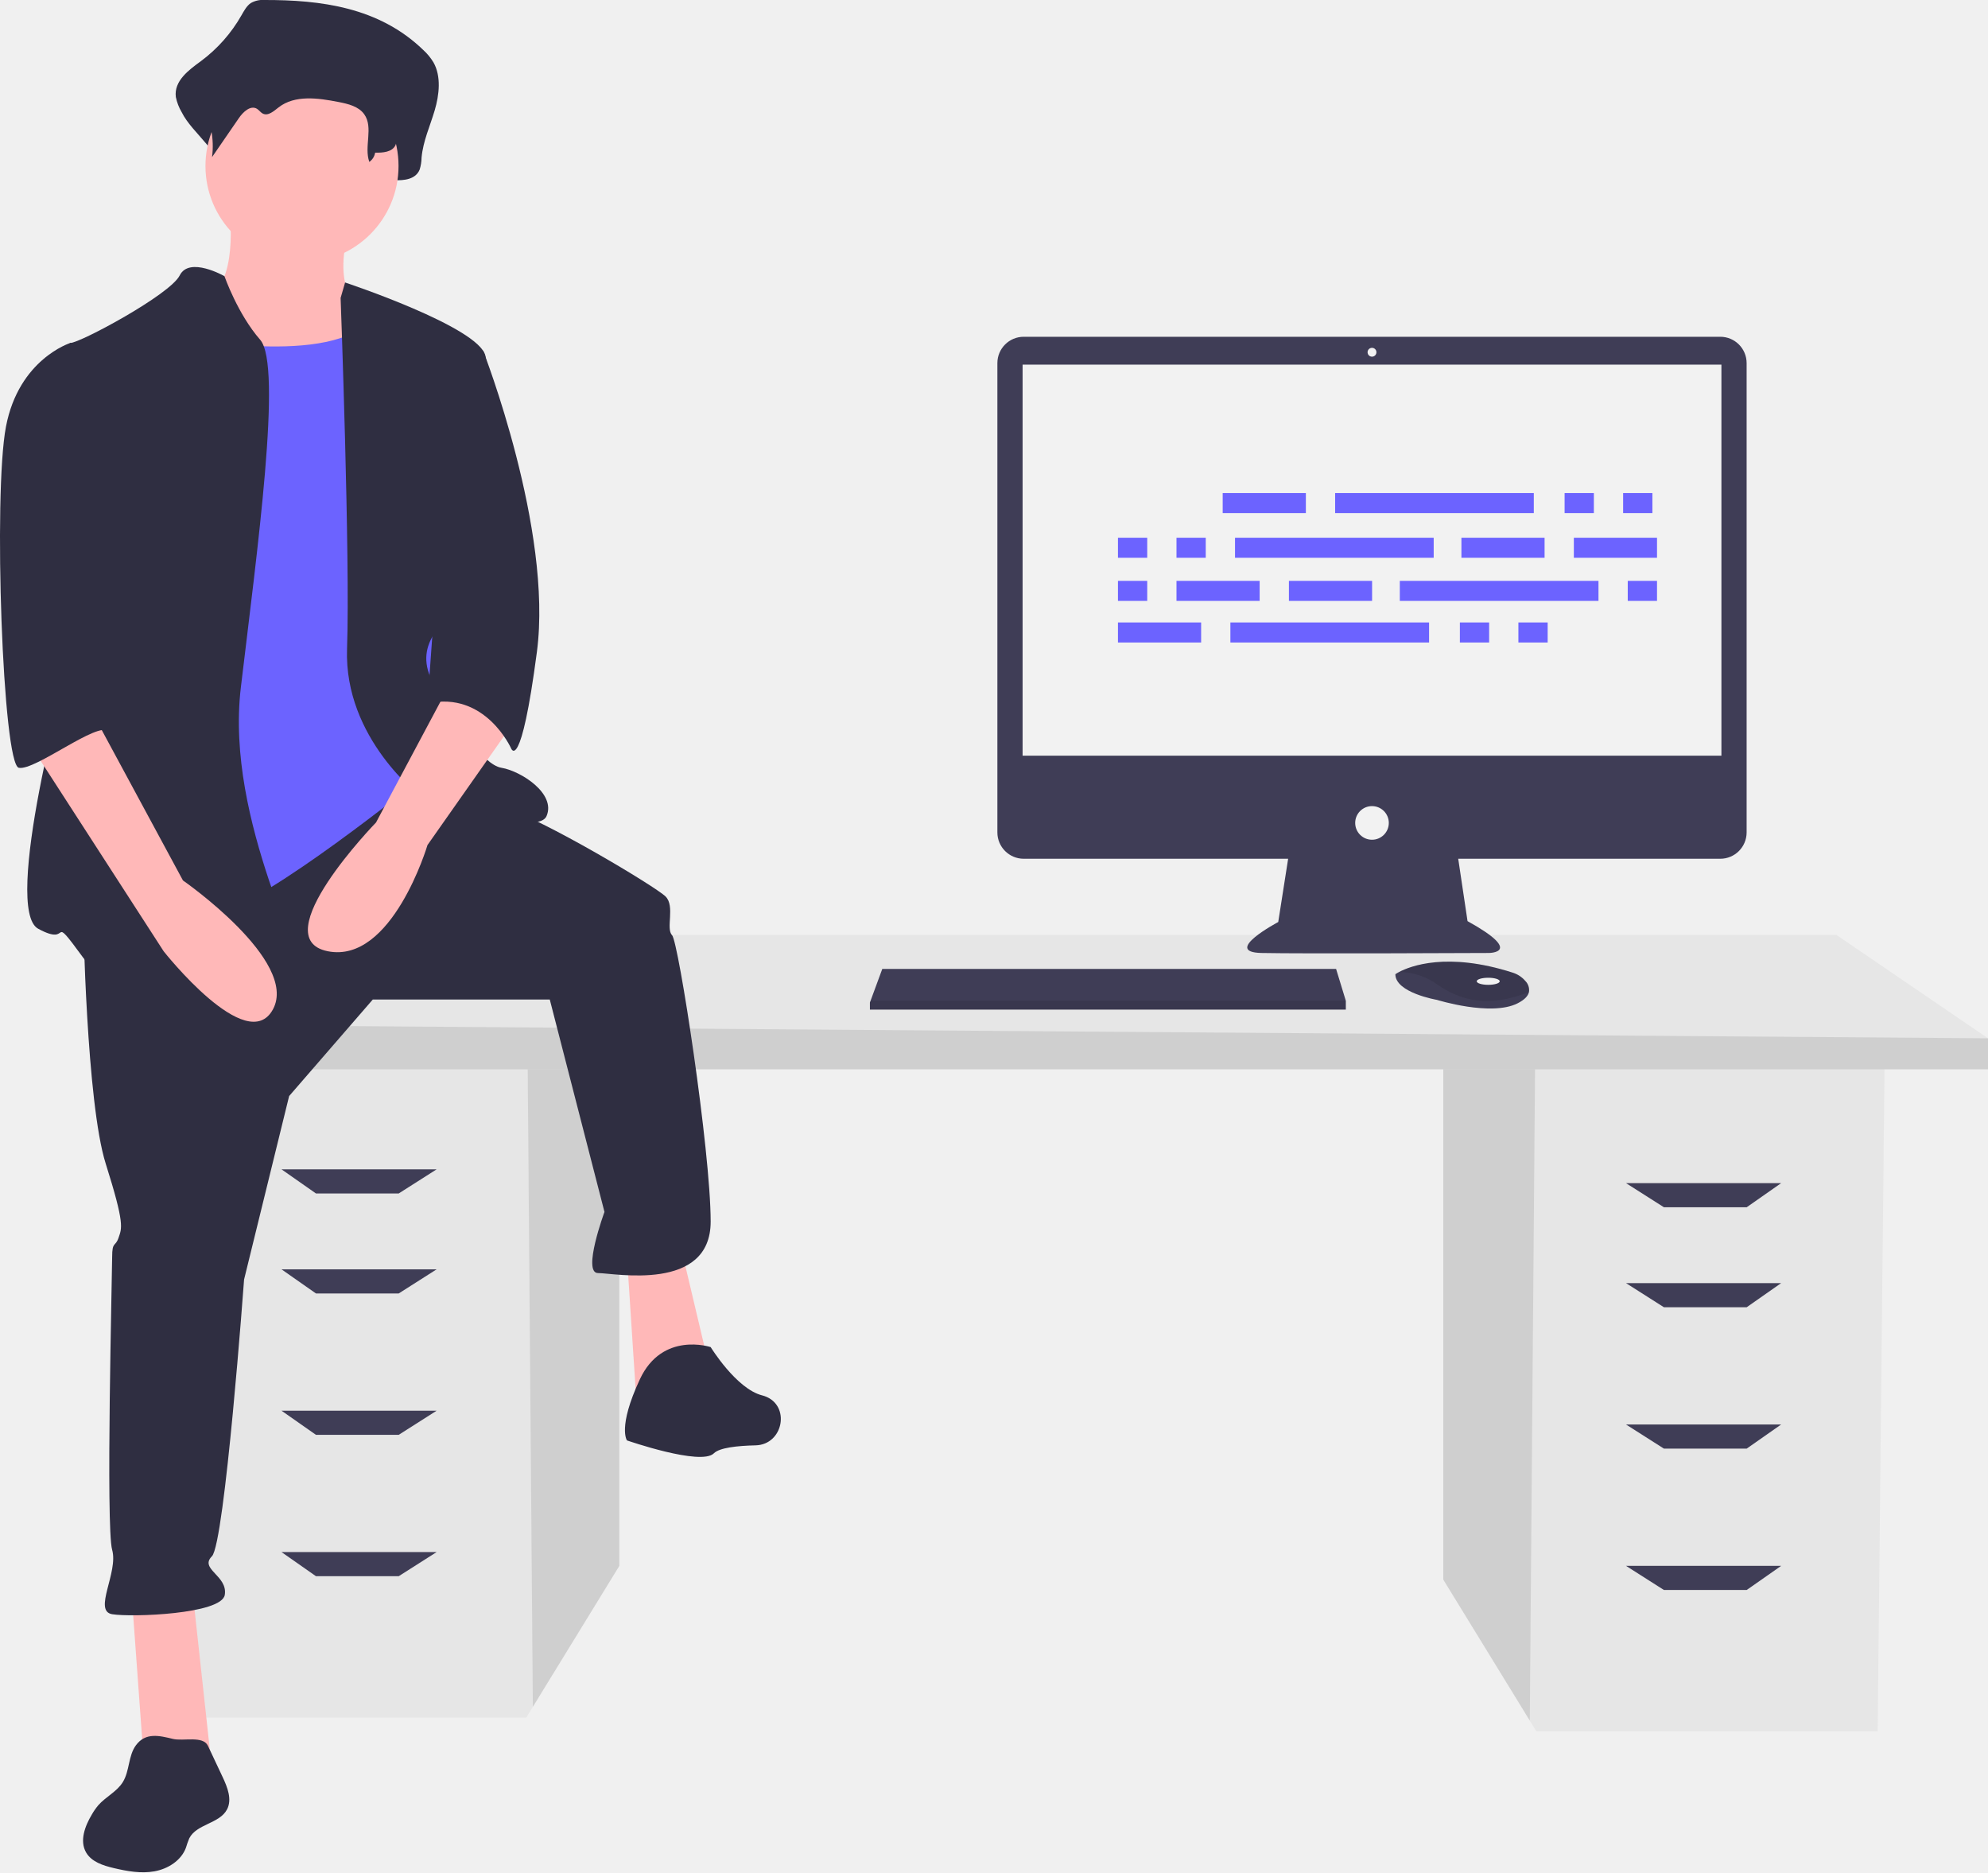
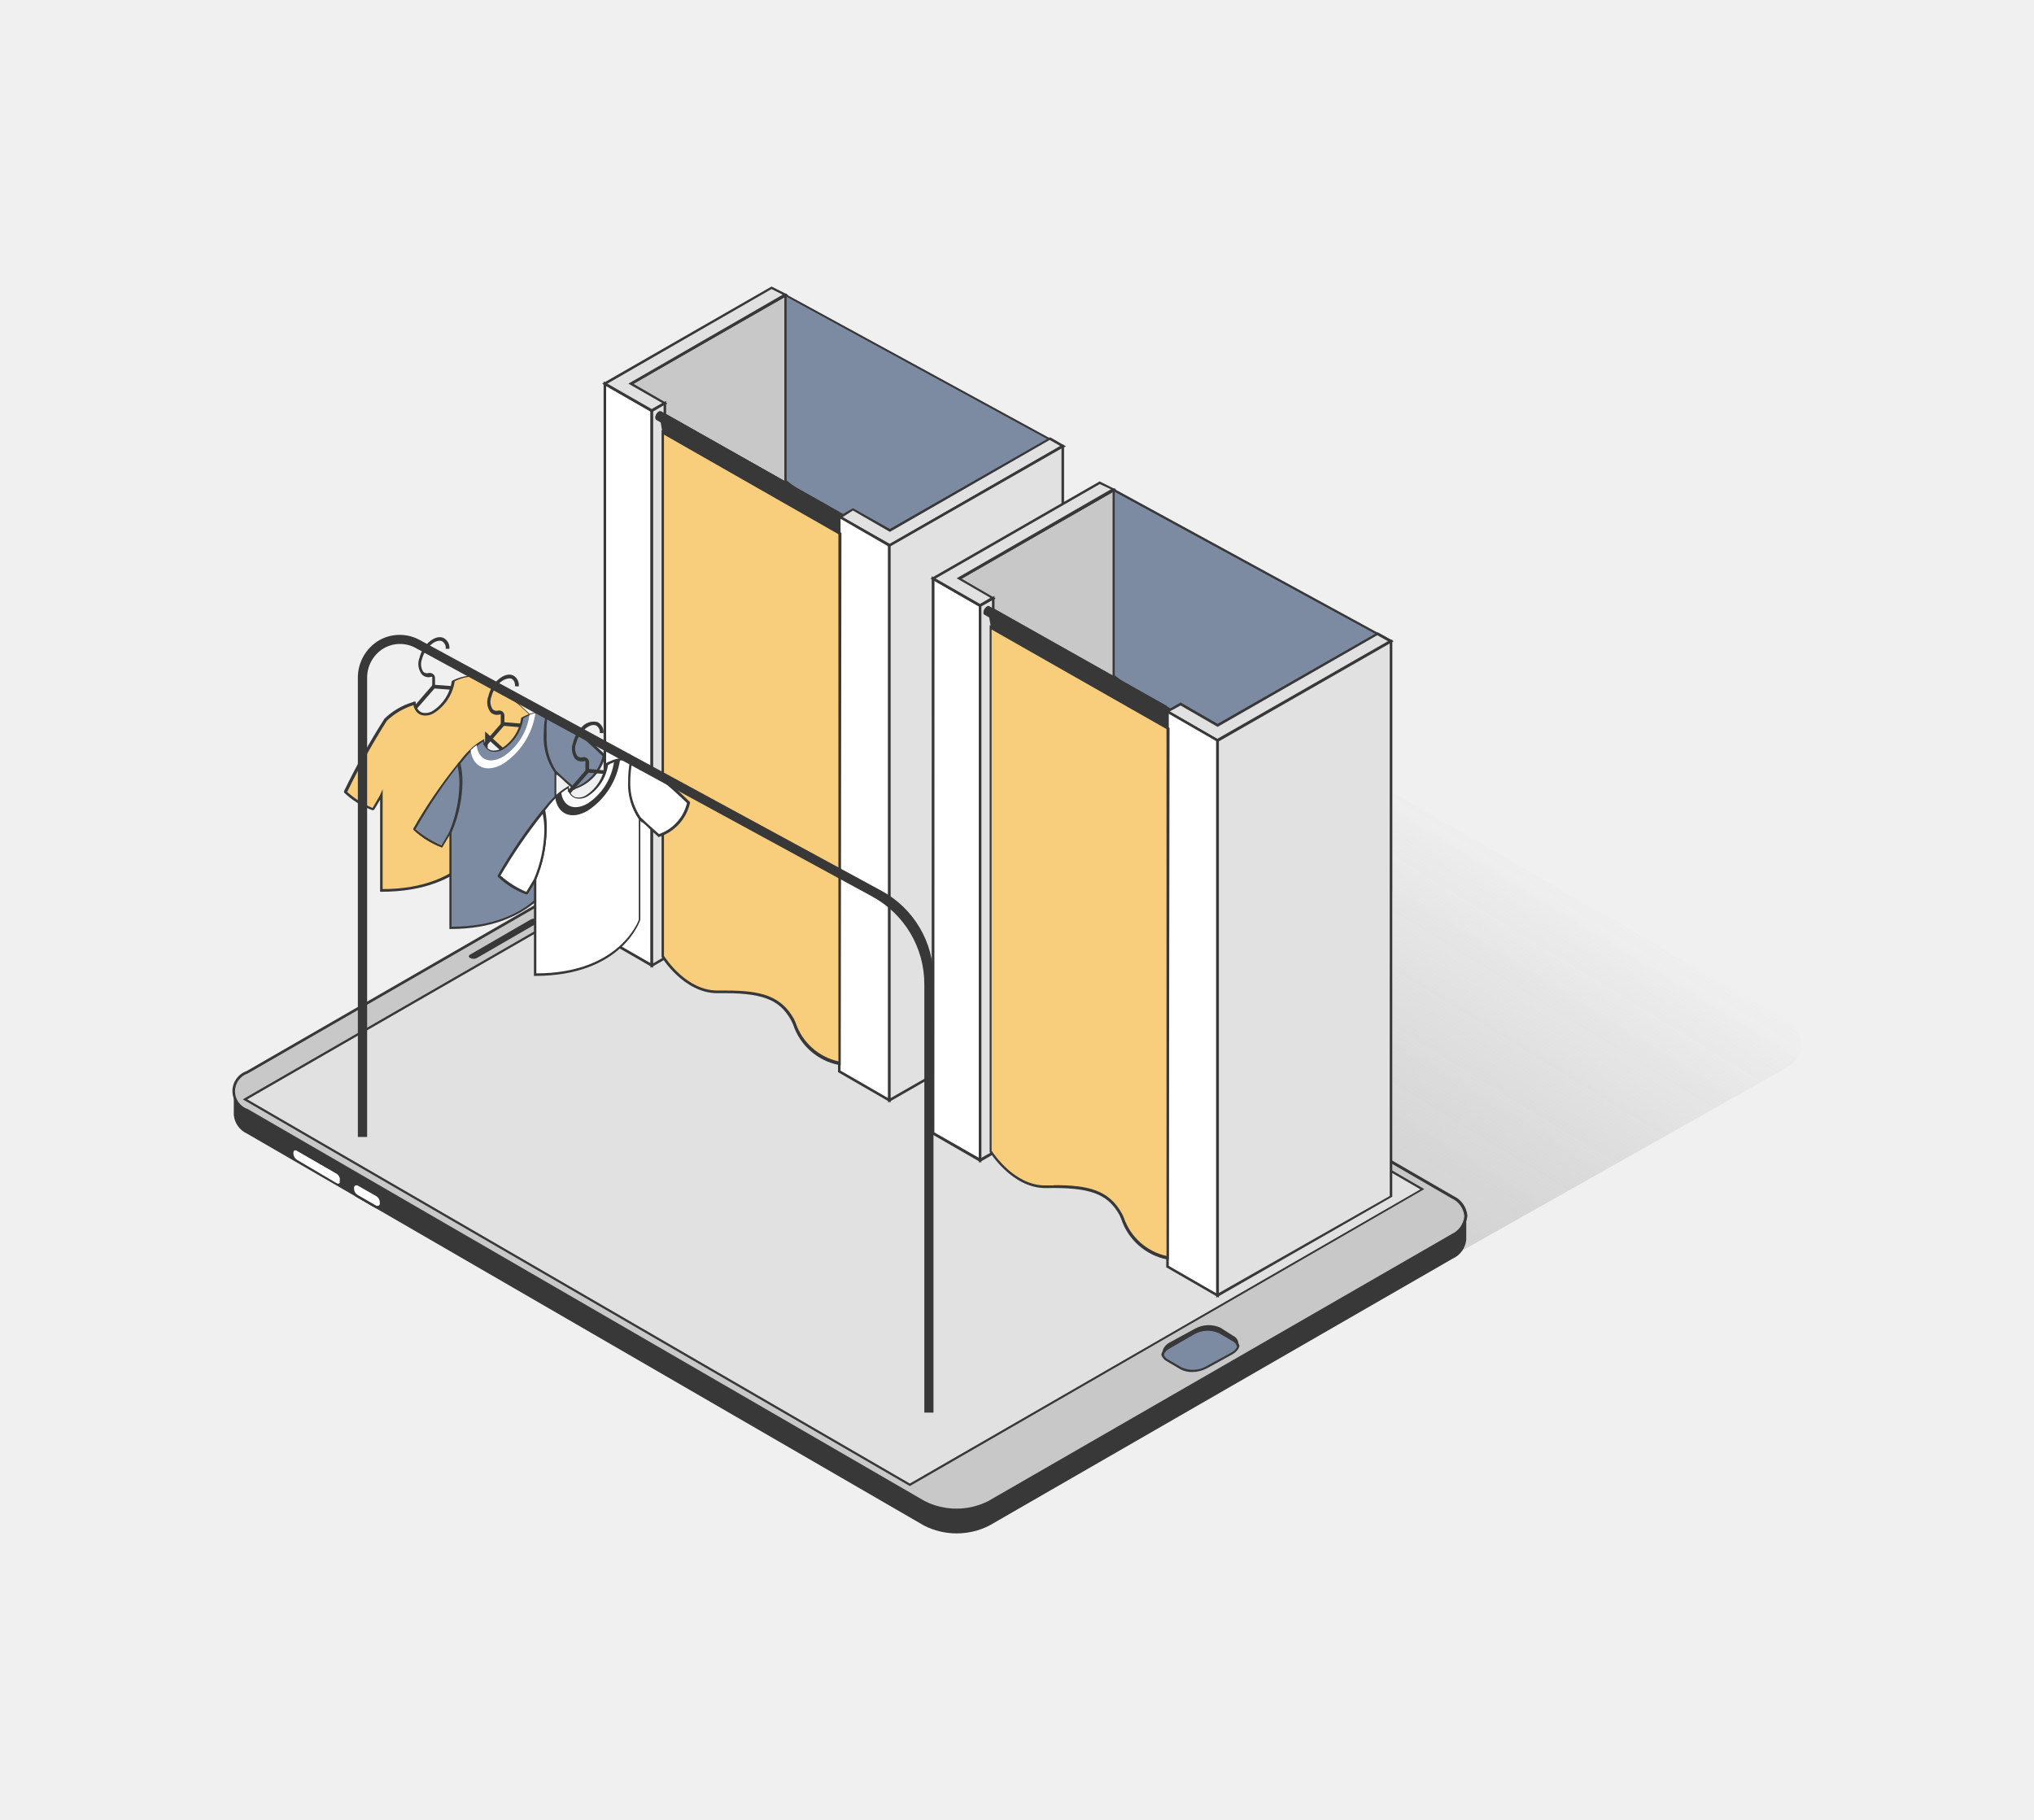
- <svg xmlns="http://www.w3.org/2000/svg" data-name="Layer 1" width="711.188" height="669.683" viewBox="0 0 711.188 669.683">
-   <polygon points="516.326 380.018 516.326 565.013 547.27 615.443 549.625 619.279 671.722 619.279 674.189 380.018 516.326 380.018" fill="#e6e6e6" />
-   <polygon points="516.326 380.018 516.326 565.013 547.27 615.443 549.169 380.018 516.326 380.018" opacity="0.1" />
-   <polygon points="221.566 375.084 221.566 560.08 190.622 610.51 188.267 614.345 66.17 614.345 63.703 375.084 221.566 375.084" fill="#e6e6e6" />
-   <polygon points="221.566 375.084 221.566 560.08 190.622 610.51 188.723 375.084 221.566 375.084" opacity="0.1" />
-   <polygon points="711.188 371.385 711.188 382.484 47.67 382.484 47.67 366.451 109.335 334.385 656.923 334.385 711.188 371.385" fill="#e6e6e6" />
-   <polygon points="711.188 371.385 711.188 382.484 47.67 382.484 47.67 366.451 711.188 371.385" opacity="0.1" />
-   <polygon points="142.635 426.883 113.035 426.883 100.702 418.25 156.201 418.25 142.635 426.883" fill="#3f3d56" />
-   <polygon points="142.635 462.649 113.035 462.649 100.702 454.016 156.201 454.016 142.635 462.649" fill="#3f3d56" />
-   <polygon points="142.635 513.215 113.035 513.215 100.702 504.581 156.201 504.581 142.635 513.215" fill="#3f3d56" />
-   <polygon points="142.635 563.78 113.035 563.78 100.702 555.147 156.201 555.147 142.635 563.78" fill="#3f3d56" />
-   <polygon points="595.257 431.816 624.857 431.816 637.19 423.183 581.691 423.183 595.257 431.816" fill="#3f3d56" />
-   <polygon points="595.257 467.582 624.857 467.582 637.19 458.949 581.691 458.949 595.257 467.582" fill="#3f3d56" />
-   <polygon points="595.257 518.148 624.857 518.148 637.19 509.515 581.691 509.515 595.257 518.148" fill="#3f3d56" />
-   <polygon points="595.257 568.713 624.857 568.713 637.19 560.08 581.691 560.08 595.257 568.713" fill="#3f3d56" />
-   <path d="M859.82,235.615H610.634a9.423,9.423,0,0,0-9.424,9.424V412.897a9.423,9.423,0,0,0,9.424,9.424h94.593l-3.544,22.626s-20.253,10.759-6.013,11.076,81.328,0,81.328,0,12.974,0-7.595-11.392l-3.334-22.31h93.75a9.423,9.423,0,0,0,9.424-9.424V245.039A9.423,9.423,0,0,0,859.82,235.615Z" transform="translate(-244.406 -115.1587)" fill="#3f3d56" />
-   <rect x="365.823" y="130.424" width="249.996" height="139.871" fill="#f2f2f2" />
-   <circle cx="490.821" cy="125.994" r="1.582" fill="#f2f2f2" />
-   <circle cx="490.821" cy="294.346" r="6.013" fill="#f2f2f2" />
-   <polygon points="481.452 357.952 481.452 361.117 311.202 361.117 311.202 358.585 311.436 357.952 315.632 346.56 477.971 346.56 481.452 357.952" fill="#3f3d56" />
-   <path d="M791.376,470.013c-.31,1.326-1.481,2.725-4.127,4.047-9.493,4.747-28.797-1.266-28.797-1.266s-14.873-2.532-14.873-9.177a11.866,11.866,0,0,1,1.304-.775c3.991-2.112,17.225-7.322,40.691.221a9.786,9.786,0,0,1,4.46,2.923A4.667,4.667,0,0,1,791.376,470.013Z" transform="translate(-244.406 -115.1587)" fill="#3f3d56" />
-   <path d="M791.376,470.013c-11.62,4.452-21.977,4.785-32.607-2.598a23.343,23.343,0,0,0-13.886-4.573c3.991-2.112,17.225-7.322,40.691.221a9.786,9.786,0,0,1,4.46,2.923A4.667,4.667,0,0,1,791.376,470.013Z" transform="translate(-244.406 -115.1587)" opacity="0.1" />
-   <ellipse cx="532.4" cy="350.99" rx="4.114" ry="1.266" fill="#f2f2f2" />
-   <polygon points="481.452 357.952 481.452 361.117 311.202 361.117 311.202 358.585 311.436 357.952 481.452 357.952" opacity="0.1" />
-   <path d="M339.068,115.159a8.554,8.554,0,0,0-4.961,1.108c-1.476,1.011-2.406,2.782-3.356,4.429a52.986,52.986,0,0,1-14.434,16.305c-4.289,3.142-9.742,7.06-9.008,12.853a17.372,17.372,0,0,0,2.091,5.426c3.957,7.987,14.754,14.159,13.692,23.273,3.931-6.581-1.327-9.835,2.604-16.416,1.872-3.134,5.124-6.672,7.951-4.704.946.659,1.568,1.841,2.553,2.419,2.351,1.38,4.853-1.258,6.934-3.126,7.177-6.443,17.383-4.755,26.314-2.747,4.216.948,8.847,2.191,11.34,6.221,3.277,5.298-3.113,11.02-4.728,17.01a3.264,3.264,0,0,0,3.503,4.062c2.68-.264,5.854-.481,6.013-1.657,3.372.12,7.503-.262,8.947-3.772a14.762,14.762,0,0,0,.693-4.293c.53-5.897,3.033-11.277,4.691-16.89s2.379-12.191-.419-17.167a19.864,19.864,0,0,0-3.666-4.456C379.94,117.67,359.063,115.136,339.068,115.159Z" transform="translate(-244.406 -115.1587)" fill="#2f2e41" />
-   <path d="M326.544,190.064s3.453,28.778-9.209,31.081,11.511,41.441,11.511,41.441l57.557,6.907-13.814-46.045s-9.209-3.453-3.453-26.476S326.544,190.064,326.544,190.064Z" transform="translate(-244.406 -115.1587)" fill="#ffb8b8" />
-   <polygon points="47.028 569.318 51.633 632.631 75.806 632.631 68.9 569.318 47.028 569.318" fill="#ffb8b8" />
-   <polygon points="224.303 449.6 227.756 502.552 254.233 491.041 243.872 447.298 224.303 449.6" fill="#ffb8b8" />
-   <path d="M274.167,442.738s1.151,66.766,8.058,88.637,5.756,23.023,4.605,26.476-2.302,1.151-2.302,6.907-2.302,96.695,0,104.753-6.907,21.872,0,23.023,39.139,0,40.29-6.907-9.209-9.209-4.605-13.814,11.511-98.998,11.511-98.998l16.116-65.615,29.93-34.534H441.082l19.569,75.975s-8.058,21.872-2.302,21.872,40.29,6.907,40.29-18.418S487.127,451.947,484.825,449.645s1.151-10.36-2.302-13.814-43.743-27.627-58.708-32.232S387.857,393.515,387.857,393.515Z" transform="translate(-244.406 -115.1587)" fill="#2f2e41" />
-   <path d="M498.639,596.991s-17.267-5.756-25.325,11.511-4.605,21.872-4.605,21.872,26.476,9.209,31.081,4.605c2.003-2.003,8.365-2.699,14.913-2.846,9.973-.224,12.626-14.333,3.207-17.619q-.421-.147-.853-.255C507.848,611.955,498.639,596.991,498.639,596.991Z" transform="translate(-244.406 -115.1587)" fill="#2f2e41" />
-   <circle cx="108.038" cy="59.365" r="34.534" fill="#ffb8b8" />
-   <path d="M307.55,235.534s56.406,11.511,70.219-6.907,19.569,51.801,19.569,51.801l6.907,73.673-10.36,40.29s-54.103,43.743-71.37,47.197-43.743,5.756-43.743,5.756,8.058-127.776,8.058-130.078S307.55,235.534,307.55,235.534Z" transform="translate(-244.406 -115.1587)" fill="#6c63ff" />
-   <path d="M324.704,213.945s-12.55-7.189-16.003-.282S273.016,237.836,269.562,237.836s6.907,95.544,2.302,107.056S245.389,440.436,258.051,447.343s3.453-6.907,16.116,10.36,74.824,17.267,78.277,10.36-27.627-58.708-21.872-107.056,14.965-115.114,6.907-124.323S324.704,213.945,324.704,213.945Z" transform="translate(-244.406 -115.1587)" fill="#2f2e41" />
-   <path d="M366.258,221.72l1.603-5.518s47.895,15.878,50.198,26.238,1.151,82.882-6.907,88.637-19.569,14.965-11.511,28.778,17.267,28.778,24.174,29.93,19.569,9.209,16.116,17.267-44.894-6.907-44.894-6.907-27.627-20.72-26.476-52.952S366.258,221.72,366.258,221.72Z" transform="translate(-244.406 -115.1587)" fill="#2f2e41" />
-   <path d="M406.548,357.554l-27.627,51.801s-40.29,41.441-17.267,46.045,35.685-37.987,35.685-37.987l29.93-42.592Z" transform="translate(-244.406 -115.1587)" fill="#ffb8b8" />
-   <path d="M340.75,124.195a7.838,7.838,0,0,0-4.039.783,9.413,9.413,0,0,0-2.732,3.131,39.773,39.773,0,0,1-11.75,11.524c-3.491,2.221-7.93,4.99-7.333,9.084a11.359,11.359,0,0,0,1.702,3.835,30.163,30.163,0,0,1,3.665,18.801l9.6-13.954c1.524-2.215,4.171-4.715,6.472-3.324.77.466,1.276,1.301,2.078,1.71,1.914.975,3.95-.889,5.644-2.21,5.842-4.554,14.15-3.361,21.421-1.942,3.432.67,7.202,1.549,9.231,4.397,3.372,4.733-.149,11.572,1.819,17.04a5.023,5.023,0,0,0,2.079-3.317c2.745.085,6.107-.185,7.283-2.666a9.188,9.188,0,0,0,.564-3.034c.432-4.168,2.469-7.971,3.819-11.938s1.937-8.616-.341-12.133a14.681,14.681,0,0,0-2.984-3.149C374.022,125.97,357.027,124.178,340.75,124.195Z" transform="translate(-244.406 -115.1587)" fill="#2f2e41" />
-   <path d="M406.548,237.836l10.725,2.847s24.96,63.919,19.204,107.662-9.209,34.534-9.209,34.534-9.209-20.72-29.93-16.116Z" transform="translate(-244.406 -115.1587)" fill="#2f2e41" />
-   <path d="M293.029,739.422c-2.776,3.772-2.219,9.165-4.678,13.151-2.131,3.455-6.148,5.267-8.814,8.329a22.326,22.326,0,0,0-2.266,3.26c-2.473,4.143-4.483,9.452-2.048,13.616,1.959,3.35,6.078,4.66,9.855,5.552,4.774,1.128,9.734,2.031,14.564,1.169s9.549-3.819,11.271-8.412a32.5,32.5,0,0,1,1.205-3.401c2.617-5.153,10.827-5.209,13.506-10.33,1.875-3.584.151-7.916-1.571-11.576l-5.261-11.177c-1.746-3.709-8.824-1.576-12.513-2.465C301.465,735.978,296.491,734.701,293.029,739.422Z" transform="translate(-244.406 -115.1587)" fill="#2f2e41" />
-   <path d="M254.598,380.577l48.348,74.824s29.93,37.987,39.139,20.72-32.232-46.045-32.232-46.045L278.772,372.519Z" transform="translate(-244.406 -115.1587)" fill="#ffb8b8" />
-   <path d="M278.772,240.138,269.562,237.836s-18.418,5.756-23.023,29.93-1.151,120.869,4.605,122.02,28.427-16.837,32.056-13.023-7.882-15.756-4.429-26.116S278.772,240.138,278.772,240.138Z" transform="translate(-244.406 -115.1587)" fill="#2f2e41" />
-   <g id="f3c2397c-d780-4cc6-97d8-1503d8277a2c" data-name="Group 13">
-     <rect id="ad41612f-86f7-46b2-a964-3a5da7bcf3cf" data-name="Rectangle 55" x="437.407" y="176.363" width="29.752" height="7.163" fill="#6c63ff" />
-     <rect id="b9a0b375-cc2a-4c59-8850-661af54e4f62" data-name="Rectangle 56" x="559.722" y="176.363" width="10.468" height="7.163" fill="#6c63ff" />
-     <rect id="e174c2ab-9bc5-41ec-b37c-b06fbf8a9878" data-name="Rectangle 57" x="580.659" y="176.363" width="10.468" height="7.163" fill="#6c63ff" />
-     <rect id="ba2479ac-4c7d-43b4-a028-73b1e20e4002" data-name="Rectangle 58" x="477.628" y="176.363" width="71.075" height="7.163" fill="#6c63ff" />
-     <rect id="ac60ef86-00f2-480b-8171-28b6fdfc1958" data-name="Rectangle 59" x="399.941" y="222.644" width="29.752" height="7.163" fill="#6c63ff" />
-     <rect id="b3d8298d-cd65-487a-8b19-4cee946356e7" data-name="Rectangle 60" x="522.256" y="222.644" width="10.468" height="7.163" fill="#6c63ff" />
-     <rect id="ed27f15f-f0c4-4569-8330-a6688f8e356c" data-name="Rectangle 61" x="543.193" y="222.644" width="10.468" height="7.163" fill="#6c63ff" />
-     <rect id="f685c005-adaf-4d60-acda-005b037d82a6" data-name="Rectangle 62" x="440.162" y="222.644" width="71.075" height="7.163" fill="#6c63ff" />
-     <rect id="eca7c7fc-83f8-48ca-a588-6606db47af3f" data-name="Rectangle 63" x="522.807" y="192.341" width="29.752" height="7.163" fill="#6c63ff" />
-     <rect id="a71b5b2f-f8b9-481d-a301-5e3357e5fe42" data-name="Rectangle 64" x="563.028" y="192.341" width="29.752" height="7.163" fill="#6c63ff" />
-     <rect id="abb3a25a-f854-41fc-8391-e6ad9fbe2417" data-name="Rectangle 66" x="399.941" y="192.341" width="10.468" height="7.163" fill="#6c63ff" />
-     <rect id="add2b425-b775-4eb5-9c25-8c4c14f957c9" data-name="Rectangle 67" x="420.878" y="192.341" width="10.468" height="7.163" fill="#6c63ff" />
-     <rect id="b7159612-3b84-4b0b-a885-612eaab04c06" data-name="Rectangle 68" x="441.815" y="192.341" width="71.075" height="7.163" fill="#6c63ff" />
-     <rect id="edfc7301-4de5-47dc-80e2-1ae2da982d6d" data-name="Rectangle 69" x="461.099" y="207.768" width="29.752" height="7.163" fill="#6c63ff" />
-     <rect id="e1009f91-6275-4375-80fa-0d778e331fdc" data-name="Rectangle 70" x="420.878" y="207.768" width="29.752" height="7.163" fill="#6c63ff" />
-     <rect id="a060fb9f-1f1a-4862-9a69-16dd49199e18" data-name="Rectangle 71" x="399.941" y="207.768" width="10.468" height="7.163" fill="#6c63ff" />
-     <rect id="b6754d5f-104f-449c-b9a9-cf9ac82bf5fe" data-name="Rectangle 73" x="582.312" y="207.768" width="10.468" height="7.163" fill="#6c63ff" />
-     <rect id="e6ed1ccd-2cfd-450f-a339-07df3a1ee6bb" data-name="Rectangle 74" x="500.768" y="207.768" width="71.075" height="7.163" fill="#6c63ff" />
+ <svg xmlns="http://www.w3.org/2000/svg" viewBox="0 0 160 133" width="950" height="850">
+   <defs>
+     <linearGradient id="a" x1="69.58" x2="99.6" y1="98.22" y2="49.31" gradientUnits="userSpaceOnUse">
+       <stop offset="0" stop-color="#cfcfcf" class="stopColorcccfd3 svgShape" />
+       <stop offset="1" stop-color="#b4b4b4" stop-opacity="0" class="stopColorb2b1b8 svgShape" />
+     </linearGradient>
+   </defs>
+   <g data-name="Layer 1" fill="#82b882" class="color000 svgShape">
+     <path d="M21.67,83.52l54.09,30.75a2.09,2.09,0,0,0,2.07,0l62.81-35.42a2.1,2.1,0,0,0,0-3.64L87.78,44.67a2.07,2.07,0,0,0-2.06,0l-64,35.2A2.11,2.11,0,0,0,21.67,83.52Z" style="mix-blend-mode:multiply" fill="url(#a)" />
+     <path fill="#383838" d="M115.34,90.57a1.84,1.84,0,0,1-1.08,1.5l-36.44,21a5.63,5.63,0,0,1-5.13,0L19.44,82.23a1.8,1.8,0,0,1-1.05-1.48v1.88a1.8,1.8,0,0,0,1.05,1.47l53.25,30.83a5.66,5.66,0,0,0,5.13,0l36.45-21a1.82,1.82,0,0,0,1.07-1.5Z" class="color383838 svgShape" />
+     <path fill="#c8c8c8" d="M114.28,89.1,61,58.27a5.66,5.66,0,0,0-5.13,0l-36.44,21c-1.43.82-1.44,2.15,0,3l53.25,30.82a5.63,5.63,0,0,0,5.13,0l36.44-21C115.69,91.25,115.69,89.92,114.28,89.1Z" class="colorc1c8cc svgShape" />
+     <path fill="#383838" d="M75.26,113.76a5.25,5.25,0,0,1-2.61-.63L19.39,82.31a1.66,1.66,0,0,1,0-3.13l36.44-21a5.7,5.7,0,0,1,5.21,0L114.33,89a1.88,1.88,0,0,1,1.1,1.56,1.93,1.93,0,0,1-1.12,1.57l-36.45,21A5.37,5.37,0,0,1,75.26,113.76Zm-16.8-56a5.12,5.12,0,0,0-2.51.6l-36.45,21a1.48,1.48,0,0,0,0,2.81L72.74,113a5.54,5.54,0,0,0,5,0l36.45-21a1.73,1.73,0,0,0,1-1.41,1.7,1.7,0,0,0-1-1.4L61,58.35A5,5,0,0,0,58.46,57.74Z" class="color383838 svgShape" />
+     <polygon fill="#e1e1e1" points="111.91 88.48 71.57 111.72 19.28 81.4 59.61 58.16 111.91 88.48" class="colordbe1e7 svgShape" />
+     <path fill="#383838" d="M71.57 111.82l0 0L19.1 81.4l.13-.08L59.61 58.06l0 0 52.43 30.4-.14.08zM19.45 81.4l52.12 30.22 40.16-23.14L59.61 58.26zM97 100L96 99.36a2.24 2.24 0 00-2 .08l-2 1.09a1.15 1.15 0 00-.45.42.7.7 0 00.31 1l1.07.61a2.23 2.23 0 002-.07l1.95-1.09a1.25 1.25 0 00.45-.43A.69.69 0 0097 100z" class="color383838 svgShape" />
+     <path fill="#7c8ba1" d="M97,100.34,96,99.72a2.27,2.27,0,0,0-2,.08l-2,1.09a1.15,1.15,0,0,0-.45.42.73.73,0,0,0-.07.19.88.88,0,0,0,.38.44l1.07.61a2.23,2.23,0,0,0,2-.07l1.95-1.09a1.25,1.25,0,0,0,.45-.43.67.67,0,0,0,.07-.18A.82.82,0,0,0,97,100.34Z" class="color969a9f svgShape" />
+     <path fill="#383838" d="M93.79 102.85a1.87 1.87 0 01-.94-.22L91.78 102a.88.88 0 01-.42-.48v-.08a.67.67 0 01.07-.18 1.42 1.42 0 01.48-.46l2-1.09A2.31 2.31 0 0196 99.65l1.07.61a.91.91 0 01.42.49v.07a.89.89 0 01-.07.19 1.31 1.31 0 01-.48.45l-2 1.1A2.48 2.48 0 0193.79 102.85zm-2.25-1.36a.73.73 0 00.33.37l1.07.62a2.12 2.12 0 001.94-.08l2-1.09a1.11 1.11 0 00.41-.39.34.34 0 000-.14.71.71 0 00-.33-.36L95.9 99.8a2.15 2.15 0 00-1.94.07L92 101a1.14 1.14 0 00-.42.39.5.5 0 000 .13zM41.75 67.25L37 70c-.15.08-.17.21 0 .29h0a.59.59 0 00.5 0l4.77-2.76c.15-.08.16-.21 0-.29h0A.56.56 0 0041.75 67.25z" class="color383838 svgShape" />
+     <path fill="#ffffff" d="M26.49,87.25l-3.14-1.81c-.15-.09-.27,0-.27.15v.09a.61.61,0,0,0,.27.47L26.49,88c.15.08.27,0,.27-.16v-.08A.59.59,0,0,0,26.49,87.25Z" class="colorfff svgShape" />
+     <path fill="#383838" d="M26.93 87.45l-.09-.17a.52.52 0 00-.16-.14l-3.13-1.82a.19.19 0 00-.19 0l-.2.11a.19.19 0 01.19 0l3.14 1.81a.66.66 0 01.15.14.76.76 0 01.09.18.4.4 0 010 .15v.08a.19.19 0 01-.08.18l.19-.11a.19.19 0 00.08-.18v-.08A1 1 0 0026.93 87.45zM30 89.1a1.06 1.06 0 00-.15-.15l-1.49-.86a.22.22 0 00-.19 0l-.2.12a.17.17 0 01.19 0l1.49.85a.54.54 0 01.15.15.56.56 0 01.09.17.4.4 0 010 .15v.09a.19.19 0 01-.08.17l.19-.11a.19.19 0 00.08-.18v-.08a.77.77 0 000-.15A.91.91 0 0030 89.1z" class="color383838 svgShape" />
+     <path fill="#ffffff" d="M29.76,89.9a.37.37,0,0,1-.17-.05L28.11,89a.68.68,0,0,1-.32-.54v-.09a.25.25,0,0,1,.24-.28.37.37,0,0,1,.17,0l1.48.86a.68.68,0,0,1,.32.54v.09A.25.25,0,0,1,29.76,89.9Z" class="colorfff svgShape" />
+     <path fill="#383838" d="M28,88.17a.19.19,0,0,1,.12,0l1.49.85a.61.61,0,0,1,.27.47v.09c0,.12-.06.19-.15.19a.19.19,0,0,1-.12,0l-1.49-.86a.57.57,0,0,1-.27-.46v-.09c0-.12.06-.19.15-.19ZM28,88a.34.34,0,0,0-.33.37v.09a.79.79,0,0,0,.36.62l1.49.86a.42.42,0,0,0,.21.06.34.34,0,0,0,.33-.37v-.09a.78.78,0,0,0-.36-.62l-1.49-.86A.42.42,0,0,0,28,88Z" class="color383838 svgShape" />
+     <polygon fill="#c8c8c8" points="61.79 32.79 61.79 18.12 49.63 25.1 49.63 39.54 61.79 32.79" class="colorc1c8cc svgShape" />
+     <path fill="#383838" d="M49.53,39.72V25l0,0L61.89,18v14.9Zm.2-14.57V39.37l12-6.64V18.3Z" class="color383838 svgShape" />
+     <polygon fill="#7c8ba1" points="61.79 32.79 61.79 18.12 83.61 30.03 83.61 49.54 61.79 32.79" class="color969a9f svgShape" />
+     <path fill="#383838" d="M83.7,49.72l-.15-.11L61.7,32.84V18l.13.07L83.7,30Zm-21.82-17L83.52,49.36V30.08L61.88,18.27Z" class="color383838 svgShape" />
+     <polygon fill="#ffffff" points="51.27 70.87 47.58 68.74 47.58 25.1 51.27 27.23 51.27 70.87" class="colorfff svgShape" />
+     <path fill="#383838" d="M51.38,71.05l-3.9-2.25V24.92l3.9,2.25Zm-3.7-2.37,3.49,2V27.29l-3.49-2Z" class="color383838 svgShape" />
+     <polygon fill="#e1e1e1" points="69.96 36.64 82.57 29.44 83.61 30.03 69.96 37.83 66.02 35.56 67.05 34.96 69.96 36.64" class="colordbe1e7 svgShape" />
+     <path fill="#383838" d="M70,38l-4.14-2.39,1.23-.71L70,36.53l12.61-7.21,1.24.71-.15.08Zm-3.73-2.39L70,37.71,83.4,30l-.83-.47L70,36.76l-2.91-1.68Z" class="color383838 svgShape" />
+     <polygon fill="#e1e1e1" points="60.69 17.57 61.79 18.12 49.63 25.1 52.3 26.64 51.27 27.23 47.58 25.1 60.69 17.57" class="colordbe1e7 svgShape" />
+     <path fill="#383838" d="M51.27,27.35l-3.9-2.25,13.32-7.64,1.31.66-12.16,7,2.66,1.54ZM47.78,25.1l3.49,2,.83-.47L49.43,25.1l12.14-7-.88-.44Z" class="color383838 svgShape" />
+     <polygon fill="#ffffff" points="69.96 37.83 69.96 81.47 66.02 79.2 66.02 36.08 66.02 36.06 66.02 36.01 66.02 35.94 66.02 35.85 66.02 35.74 66.02 35.62 66.02 35.56 69.96 37.83" class="colorfff svgShape" />
+     <path fill="#383838" d="M70.06,81.65l-4.14-2.39V35.38l4.14,2.39Zm-3.94-2.51,3.74,2.16V37.89l-3.74-2.16Z" class="color383838 svgShape" />
+     <polygon fill="#e1e1e1" points="52.3 26.64 52.3 70.28 51.27 70.87 51.27 27.23 52.3 26.64" class="colordbe1e7 svgShape" />
+     <path fill="#383838" d="M51.17,71.05V27.17l1.23-.71V70.34Zm.21-43.76V70.7l.82-.48V26.81Z" class="color383838 svgShape" />
+     <polygon fill="#383838" points="66.35 35.37 66.02 35.56 66.02 36.08 52.3 28.34 51.62 27.95 51.58 27.91 51.55 27.84 51.54 27.77 51.55 27.68 51.58 27.59 51.62 27.5 51.68 27.41 51.74 27.34 51.82 27.29 51.89 27.26 51.95 27.26 52.01 27.27 52.3 27.44 66.35 35.37" class="color383838 svgShape" />
+     <polygon fill="#e1e1e1" points="69.96 37.83 69.96 81.47 83.61 73.67 83.61 30.03 69.96 37.83" class="colordbe1e7 svgShape" />
+     <path fill="#383838" d="M69.86 81.65V37.77l0 0 13.8-7.89V73.73l0 0zm.2-43.76V81.3L83.5 73.61V30.2zM66 36.08v.83l-13.9-8s-.1-.58-.13-.77a.63.63 0 01.06-.51.42.42 0 01.39-.13L66 35.18A.54.54 0 0066 36.08z" class="color383838 svgShape" />
+     <path fill="#f8cd7b" d="M66,36.88V78.57a5,5,0,0,1-3.7-3.47c-1-1.8-2.6-2.21-5.83-2.15-2.64,0-4.37-2.8-4.37-2.8V28.93Z" class="colorfeda39 svgShape" />
+     <path fill="#383838" d="M66.13,78.7l-.13,0a4.75,4.75,0,0,1-3.61-3.18l-.16-.34C61.3,73.5,59.9,73,56.5,73.05h-.07c-2.64,0-4.38-2.82-4.39-2.85l0,0V28.76l.15.08,14,8Zm-9-5.86c2.7,0,4.29.41,5.31,2.21a3.36,3.36,0,0,1,.16.36,4.6,4.6,0,0,0,3.35,3V36.94L52.23,29.11v41c.17.27,1.8,2.73,4.2,2.73h.67Z" class="color383838 svgShape" />
+     <polygon fill="#c8c8c8" points="87.61 48.13 87.61 33.46 75.45 40.43 75.45 54.88 87.61 48.13" class="colorc1c8cc svgShape" />
+     <path fill="#383838" d="M75.35,55.05V40.37l.05,0,12.31-7.06V48.19Zm.2-14.56V54.71l12-6.64V33.63Z" class="color383838 svgShape" />
+     <polygon fill="#7c8ba1" points="87.61 48.13 87.61 33.46 109.42 45.36 109.42 64.87 87.61 48.13" class="color969a9f svgShape" />
+     <path fill="#383838" d="M109.51,65.05l-.14-.11L87.52,48.17V33.31l.13.07,21.86,11.93Zm-21.82-17,21.64,16.61V45.41L87.69,33.61Z" class="color383838 svgShape" />
+     <polygon fill="#ffffff" points="77.09 86.21 73.39 84.07 73.39 40.43 77.09 42.56 77.09 86.21" class="colorfff svgShape" />
+     <path fill="#383838" d="M77.19,86.38l-3.9-2.25V40.25l3.9,2.26ZM73.5,84,77,86V42.62l-3.49-2Z" class="color383838 svgShape" />
+     <polygon fill="#e1e1e1" points="95.78 51.98 108.38 44.77 109.42 45.36 95.78 53.16 91.84 50.89 92.87 50.3 95.78 51.98" class="colordbe1e7 svgShape" />
+     <path fill="#383838" d="M95.78,53.28l-4.14-2.39,1.23-.71,2.91,1.68,12.6-7.2,1.25.7ZM92,50.89l3.74,2.16,13.44-7.69-.84-.47L95.78,52.1l-2.91-1.68Z" class="color383838 svgShape" />
+     <polygon fill="#e1e1e1" points="86.5 32.91 87.61 33.46 75.45 40.43 78.12 41.97 77.09 42.56 73.39 40.43 86.5 32.91" class="colordbe1e7 svgShape" />
+     <path fill="#383838" d="M77.09,42.68l-3.9-2.25L86.5,32.79l1.32.66-12.17,7L78.32,42ZM73.6,40.43l3.49,2,.82-.48-2.66-1.54,12.14-7L86.51,33Z" class="color383838 svgShape" />
+     <polygon fill="#ffffff" points="95.78 53.16 95.78 96.81 91.84 94.53 91.84 51.41 91.84 51.39 91.84 51.35 91.84 51.28 91.84 51.18 91.84 51.07 91.84 50.96 91.84 50.89 95.78 53.16" class="colorfff svgShape" />
+     <path fill="#383838" d="M95.88,97l-4.14-2.39V50.72l4.14,2.39Zm-3.94-2.5,3.73,2.15V53.22l-3.73-2.15Z" class="color383838 svgShape" />
+     <polygon fill="#e1e1e1" points="78.12 41.97 78.12 85.61 77.09 86.21 77.09 42.56 78.12 41.97" class="colordbe1e7 svgShape" />
+     <path fill="#383838" d="M77,86.38V42.51l1.23-.71V85.67Zm.2-43.76V86l.83-.47V42.15Z" class="color383838 svgShape" />
+     <polygon fill="#383838" points="92.17 50.7 91.84 50.89 91.84 51.41 78.12 43.67 77.44 43.28 77.39 43.24 77.36 43.18 77.36 43.1 77.37 43.01 77.39 42.92 77.44 42.83 77.5 42.75 77.56 42.68 77.63 42.63 77.7 42.59 77.77 42.59 77.83 42.61 78.12 42.78 92.17 50.7" class="color383838 svgShape" />
+     <polygon fill="#e1e1e1" points="95.78 53.16 95.78 96.81 109.42 89 109.42 45.36 95.78 53.16" class="colordbe1e7 svgShape" />
+     <path fill="#383838" d="M95.67 97V53.11l.06 0 13.79-7.89V89.06l0 0zm.21-43.76V96.63L109.32 89V45.54zM91.84 51.41v.83l-13.9-8-.13-.77a.65.65 0 01.06-.52.4.4 0 01.39-.12l13.58 7.65A.54.54 0 0091.84 51.41z" class="color383838 svgShape" />
+     <path fill="#f8cd7b" d="M91.84,52.21v41.7a5,5,0,0,1-3.7-3.47c-1-1.81-2.6-2.21-5.83-2.15-2.64,0-4.37-2.81-4.37-2.81V44.27Z" class="colorfeda39 svgShape" />
+     <path fill="#383838" d="M91.94,94l-.12,0a4.79,4.79,0,0,1-3.62-3.18,3.2,3.2,0,0,0-.15-.34c-.93-1.66-2.33-2.17-5.74-2.1h-.07c-2.63,0-4.37-2.82-4.39-2.85V44.09l.15.09,14,8Zm-9-5.85c2.69,0,4.29.4,5.3,2.21a3.21,3.21,0,0,1,.17.36,4.61,4.61,0,0,0,3.35,3V52.27L78,44.44v41c.17.26,1.81,2.73,4.2,2.73h.68Z" class="color383838 svgShape" />
+     <path fill="#f8cd7b" d="M30.29,51.53a6,6,0,0,1,2.3-1.33,1.41,1.41,0,0,0,.1.38c.23.51.78.65,1.42.28a3.43,3.43,0,0,0,1.52-2.41,3.45,3.45,0,0,1,1.95-.4c1.23.16,4.49,3.4,4.49,3.4A3.5,3.5,0,0,1,39.74,54c-.72-.62-1.49-1.35-1.49-1.35h0v7.95c0,.14-1.59,4.32-8.27,4.32V57.45s0,0,0,0h0l-.13.23-.48.81a5.18,5.18,0,0,1-2.2-1.37A60.15,60.15,0,0,1,30.29,51.53Z" class="colorfeda39 svgShape" />
+     <path fill="#383838" d="M30,65.07h-.1V57.83l-.45.76a.18.18,0,0,1-.14.07h0a6.41,6.41,0,0,1-2.23-1.38.15.15,0,0,1,0-.16,55.34,55.34,0,0,1,3.16-5.66,5.39,5.39,0,0,1,2.18-1.29l.15-.06.13,0v.13a1.53,1.53,0,0,0,.09.34.72.72,0,0,0,.42.4,1.09,1.09,0,0,0,.86-.16,3.34,3.34,0,0,0,1.47-2.33v0l0,0a3.59,3.59,0,0,1,2-.41c1.25.16,4.42,3.29,4.55,3.42l0,0v.06a3.63,3.63,0,0,1-2.41,2.67h0l0,0c-.51-.44-1.05-.94-1.32-1.19v7.72S36.93,65.07,30,65.07Zm.1-8.06v7.85c6.56,0,8.06-4.18,8.06-4.22V52.47l.18.15s.74.71,1.44,1.31A3.44,3.44,0,0,0,42,51.48c-.38-.37-3.28-3.19-4.4-3.33a3.34,3.34,0,0,0-1.83.36A3.59,3.59,0,0,1,34.16,51a1.26,1.26,0,0,1-1,.17.86.86,0,0,1-.54-.5,1.31,1.31,0,0,1-.09-.28l0,0a5.34,5.34,0,0,0-2.1,1.23h0a56.35,56.35,0,0,0-3.12,5.6,7.15,7.15,0,0,0,2,1.26l.58-1v0l0,0,0,0Zm-2.84.2h0Z" class="color383838 svgShape" />
+     <polygon fill="#383838" points="35.51 48.89 35.49 49.18 34.18 49.08 32.75 50.72 32.53 50.53 34.05 48.78 35.51 48.89" class="color383838 svgShape" />
+     <path fill="#7c8ba1" d="M36.09,55l.4-.5h0a7.45,7.45,0,0,1,.53-.58,4.45,4.45,0,0,1,.47-.41,4,4,0,0,1,.56-.38,1.34,1.34,0,0,0,.1.37c.23.51.78.65,1.42.28a3.43,3.43,0,0,0,1.52-2.41,3.82,3.82,0,0,1,1-.4,2.39,2.39,0,0,1,.53,0L43,51a9.18,9.18,0,0,0-.17,1.71,4.76,4.76,0,0,0,.84,2.94v7.94c0,.14-1.58,4.32-8.26,4.32V60.39a10.55,10.55,0,0,0,.82-3.87A6.31,6.31,0,0,0,36.09,55Z" class="color969a9f svgShape" />
+     <path fill="#383838" d="M35.44,68h-.09V60.36a10.37,10.37,0,0,0,.82-3.84A6.34,6.34,0,0,0,36,55l0,0,0,0,.4-.5h0a5.85,5.85,0,0,1,.53-.57,3.63,3.63,0,0,1,.47-.42,4.52,4.52,0,0,1,.58-.39l.11-.07,0,.13a1.62,1.62,0,0,0,.09.35.7.7,0,0,0,.43.41,1.09,1.09,0,0,0,.87-.17A3.32,3.32,0,0,0,41,51.38v0l0,0a4.9,4.9,0,0,1,.58-.27,2.85,2.85,0,0,1,.48-.13,2.15,2.15,0,0,1,.56,0l.39,0h.09l0,.09a9.16,9.16,0,0,0-.17,1.7,4.65,4.65,0,0,0,.83,2.88v8C43.79,64,41.86,68,35.44,68Zm.08-7.59v7.41c6.62,0,8.09-4.19,8.1-4.24v-7.9a4.83,4.83,0,0,1-.85-3,9.18,9.18,0,0,1,.16-1.63l-.29,0a2.13,2.13,0,0,0-.5,0,2.42,2.42,0,0,0-.46.13,3.82,3.82,0,0,0-.51.24,3.56,3.56,0,0,1-1.55,2.43,1.31,1.31,0,0,1-1,.18.87.87,0,0,1-.53-.5,1.43,1.43,0,0,1-.09-.27,4.37,4.37,0,0,0-.44.31c-.15.12-.31.26-.46.4s-.35.37-.52.57v0q-.18.21-.36.45a6.4,6.4,0,0,1,.16,1.48A10.4,10.4,0,0,1,35.52,60.41Z" class="color383838 svgShape" />
+     <path fill="#7c8ba1" d="M36.09,55a6.31,6.31,0,0,1,.17,1.5,10.55,10.55,0,0,1-.82,3.87l0,0h0l-.13.22-.48.81a5.26,5.26,0,0,1-2.2-1.36A37.87,37.87,0,0,1,36.09,55Z" class="color969a9f svgShape" />
+     <path fill="#383838" d="M34.75,61.59h0a6.61,6.61,0,0,1-2.22-1.38.14.14,0,0,1,0-.14A38,38,0,0,1,36,55l.11-.1,0,.15a6.68,6.68,0,0,1,.17,1.52,10.74,10.74,0,0,1-.83,3.91,0,0,0,0,0,0,0l0,0-.6,1A.14.14,0,0,1,34.75,61.59Zm-2.06-1.45a7.25,7.25,0,0,0,2.05,1.27l.58-1v0h0v0a10.28,10.28,0,0,0,.82-3.83A6.32,6.32,0,0,0,36,55.19,41.65,41.65,0,0,0,32.69,60.14Zm0,0Z" class="color383838 svgShape" />
+     <path fill="#ffffff" d="M37.49,53.55c.14,1.12,1,1.51,2.08.9a4.69,4.69,0,0,0,2.08-3.3v0a3.1,3.1,0,0,1,.47-.14,5.78,5.78,0,0,1-2.55,4c-1.28.74-2.37.28-2.55-1.07a4.45,4.45,0,0,1,.47-.41Z" class="colorfff svgShape" />
+     <path fill="#7c8ba1" d="M47.53,54.39A3.5,3.5,0,0,1,45.2,57c-.73-.62-1.5-1.36-1.5-1.36v0a4.76,4.76,0,0,1-.84-2.94A9.18,9.18,0,0,1,43,51C44.27,51.15,47.53,54.39,47.53,54.39Z" class="color969a9f svgShape" />
+     <path fill="#383838" d="M45.18,57.08l0,0c-.53-.45-1.08-1-1.35-1.21v.06l-.16-.2a4.85,4.85,0,0,1-.86-3A8.69,8.69,0,0,1,43,51V50.9h.09c1.25.15,4.41,3.28,4.54,3.42l0,0v0a3.6,3.6,0,0,1-2.4,2.66Zm-1.44-1.53,0,0s.75.71,1.45,1.32a3.47,3.47,0,0,0,2.21-2.47c-.35-.34-3.15-3.06-4.32-3.32A8.21,8.21,0,0,0,43,52.71,4.76,4.76,0,0,0,43.74,55.55Z" class="color383838 svgShape" />
+     <polygon fill="#383838" points="40.97 51.84 40.95 52.13 39.64 52.02 38.21 53.66 37.99 53.47 39.51 51.72 40.97 51.84" class="color383838 svgShape" />
+     <path fill="#383838" d="M39.06,48.5c.45-.44.91-.61,1.28-.46a.86.86,0,0,1,.47.87h-.29c0-.31-.11-.53-.29-.6s-.61,0-1,.4a2.18,2.18,0,0,0-.57,1,1.08,1.08,0,0,0,.09,1,.43.43,0,0,0,.43.11.41.41,0,0,1,.35.08.42.42,0,0,1,.15.32v.69h-.29v-.69a.12.12,0,0,0,0-.09.14.14,0,0,0-.11,0,.71.71,0,0,1-.7-.19,1.31,1.31,0,0,1-.16-1.26A2.53,2.53,0,0,1,39.06,48.5Z" class="color383838 svgShape" />
+     <path fill="#ffffff" d="M42.74,58.7l.4-.5h0a7.45,7.45,0,0,1,.53-.58l.47-.41a4,4,0,0,1,.56-.38,1.34,1.34,0,0,0,.1.37c.23.52.78.66,1.42.28a3.39,3.39,0,0,0,1.52-2.41,3.09,3.09,0,0,1,.56-.26,3,3,0,0,1,.47-.13,1.93,1.93,0,0,1,.53,0l.39,0a8.43,8.43,0,0,0-.18,1.71,4.76,4.76,0,0,0,.84,2.94v7.94c0,.14-1.58,4.32-8.26,4.32V64.07a10.51,10.51,0,0,0,.82-3.87A6.31,6.31,0,0,0,42.74,58.7Z" class="colorfff svgShape" />
+     <path fill="#383838" d="M42.09,71.69H42V64a10.37,10.37,0,0,0,.82-3.84,6.39,6.39,0,0,0-.17-1.48v0l0,0,.4-.5,0,0a7,7,0,0,1,.52-.56,4.81,4.81,0,0,1,.48-.42,5.72,5.72,0,0,1,.57-.39l.13-.08,0,.16a1.69,1.69,0,0,0,.09.34.72.72,0,0,0,.42.4,1.09,1.09,0,0,0,.86-.16,3.34,3.34,0,0,0,1.47-2.34V55l0,0a3.8,3.8,0,0,1,.58-.28,2.85,2.85,0,0,1,.48-.13,2.15,2.15,0,0,1,.56,0l.39,0h.11l0,.11a9.14,9.14,0,0,0-.17,1.69,4.65,4.65,0,0,0,.83,2.88l0,0v8S49,71.69,42.09,71.69Zm.1-7.59v7.39c6.56,0,8.06-4.18,8.06-4.23v-7.9a4.87,4.87,0,0,1-.84-3,9.13,9.13,0,0,1,.15-1.62l-.27,0a1.72,1.72,0,0,0-.5,0l-.45.12a3.82,3.82,0,0,0-.51.24,3.54,3.54,0,0,1-1.56,2.43,1.23,1.23,0,0,1-1,.18.88.88,0,0,1-.54-.51.92.92,0,0,1-.08-.25c-.15.09-.29.2-.43.3a5.72,5.72,0,0,0-.46.4c-.18.18-.35.37-.52.57l0,0c-.11.15-.23.29-.35.44A6.4,6.4,0,0,1,43,60.2,10.67,10.67,0,0,1,42.19,64.1Z" class="color383838 svgShape" />
+     <path fill="#ffffff" d="M42.74,58.7a6.31,6.31,0,0,1,.17,1.5,10.51,10.51,0,0,1-.82,3.87.17.17,0,0,0,0,.05h0l-.13.23-.48.8a5.26,5.26,0,0,1-2.2-1.36A37.87,37.87,0,0,1,42.74,58.7Z" class="colorfff svgShape" />
+     <path fill="#383838" d="M41.4 65.28h0a6.26 6.26 0 01-2.23-1.38.16.16 0 010-.15 38.66 38.66 0 013.51-5.13l.13-.11 0 .16A6.83 6.83 0 0143 60.2a10.5 10.5 0 01-.83 3.91l0 .07-.61 1A.16.16 0 0141.4 65.28zm0-.17zm-2-1.29a7.54 7.54 0 002 1.26l.6-1s0 0 0 0a10.28 10.28 0 00.82-3.83 6 6 0 00-.13-1.3A40.86 40.86 0 0039.36 63.82zm0 0zM44.14 57.23c.14 1.12 1 1.51 2.08.9a4.69 4.69 0 002.08-3.3v0a3 3 0 01.47-.13 5.74 5.74 0 01-2.55 4c-1.28.74-2.37.28-2.55-1.07l.47-.41z" class="color383838 svgShape" />
+     <path fill="#ffffff" d="M54.18,58.07a3.5,3.5,0,0,1-2.33,2.6c-.73-.62-1.5-1.35-1.5-1.35h0a4.76,4.76,0,0,1-.84-2.94,8.43,8.43,0,0,1,.18-1.71C50.92,54.83,54.18,58.07,54.18,58.07Z" class="colorfff svgShape" />
+     <path fill="#383838" d="M51.82,60.78l0,0c-.51-.44-1.05-1-1.32-1.2v.06l-.19-.22a4.86,4.86,0,0,1-.86-3,8.69,8.69,0,0,1,.18-1.73v-.09h.1c1.25.16,4.42,3.29,4.55,3.42l0,0v.05a3.65,3.65,0,0,1-2.41,2.68ZM50.4,59.22l0,0s.74.71,1.44,1.31a3.42,3.42,0,0,0,2.2-2.44c-.37-.36-3.13-3-4.3-3.31a8.84,8.84,0,0,0-.16,1.59A4.73,4.73,0,0,0,50.4,59.22Z" class="color383838 svgShape" />
+     <polygon fill="#383838" points="47.62 55.52 47.6 55.81 46.29 55.71 44.86 57.34 44.64 57.15 46.16 55.4 47.62 55.52" class="color383838 svgShape" />
+     <path fill="#383838" d="M33.6,45.56c.45-.45.91-.62,1.28-.46a.86.86,0,0,1,.47.86h-.29a.61.61,0,0,0-.29-.6c-.25-.1-.61,0-1,.4a2.21,2.21,0,0,0-.57,1,1.12,1.12,0,0,0,.09,1,.43.43,0,0,0,.43.1.45.45,0,0,1,.35.09.37.37,0,0,1,.15.31v.7H34v-.7a.15.15,0,0,0,0-.09.14.14,0,0,0-.11,0,.73.73,0,0,1-.7-.19A1.35,1.35,0,0,1,33,46.66,2.5,2.5,0,0,1,33.6,45.56Z" class="color383838 svgShape" />
+     <path fill="#383838" d="M29.82,45.29a3.28,3.28,0,0,1,3.24,0L69.35,65a7.82,7.82,0,0,1,4.08,6.88v34.16h-.72V72.33a7.83,7.83,0,0,0-4.09-6.88L32.71,45.9a2.56,2.56,0,0,0-2.59.06,2.68,2.68,0,0,0-1.24,2.28V84.36h-.73V48.25A3.41,3.41,0,0,1,29.82,45.29Z" class="color383838 svgShape" />
+     <path fill="#383838" d="M45.71,52.18A1.24,1.24,0,0,1,47,51.72a.87.87,0,0,1,.47.87h-.29a.6.6,0,0,0-.29-.6c-.25-.1-.61,0-1,.4a2.21,2.21,0,0,0-.57,1,1.09,1.09,0,0,0,.09,1,.45.45,0,0,0,.43.1.41.41,0,0,1,.35.08.42.42,0,0,1,.15.32v.69h-.29v-.69a.12.12,0,0,0,0-.09.14.14,0,0,0-.11,0,.73.73,0,0,1-.7-.19,1.35,1.35,0,0,1-.16-1.27A2.53,2.53,0,0,1,45.71,52.18Z" class="color383838 svgShape" />
  </g>
</svg>
